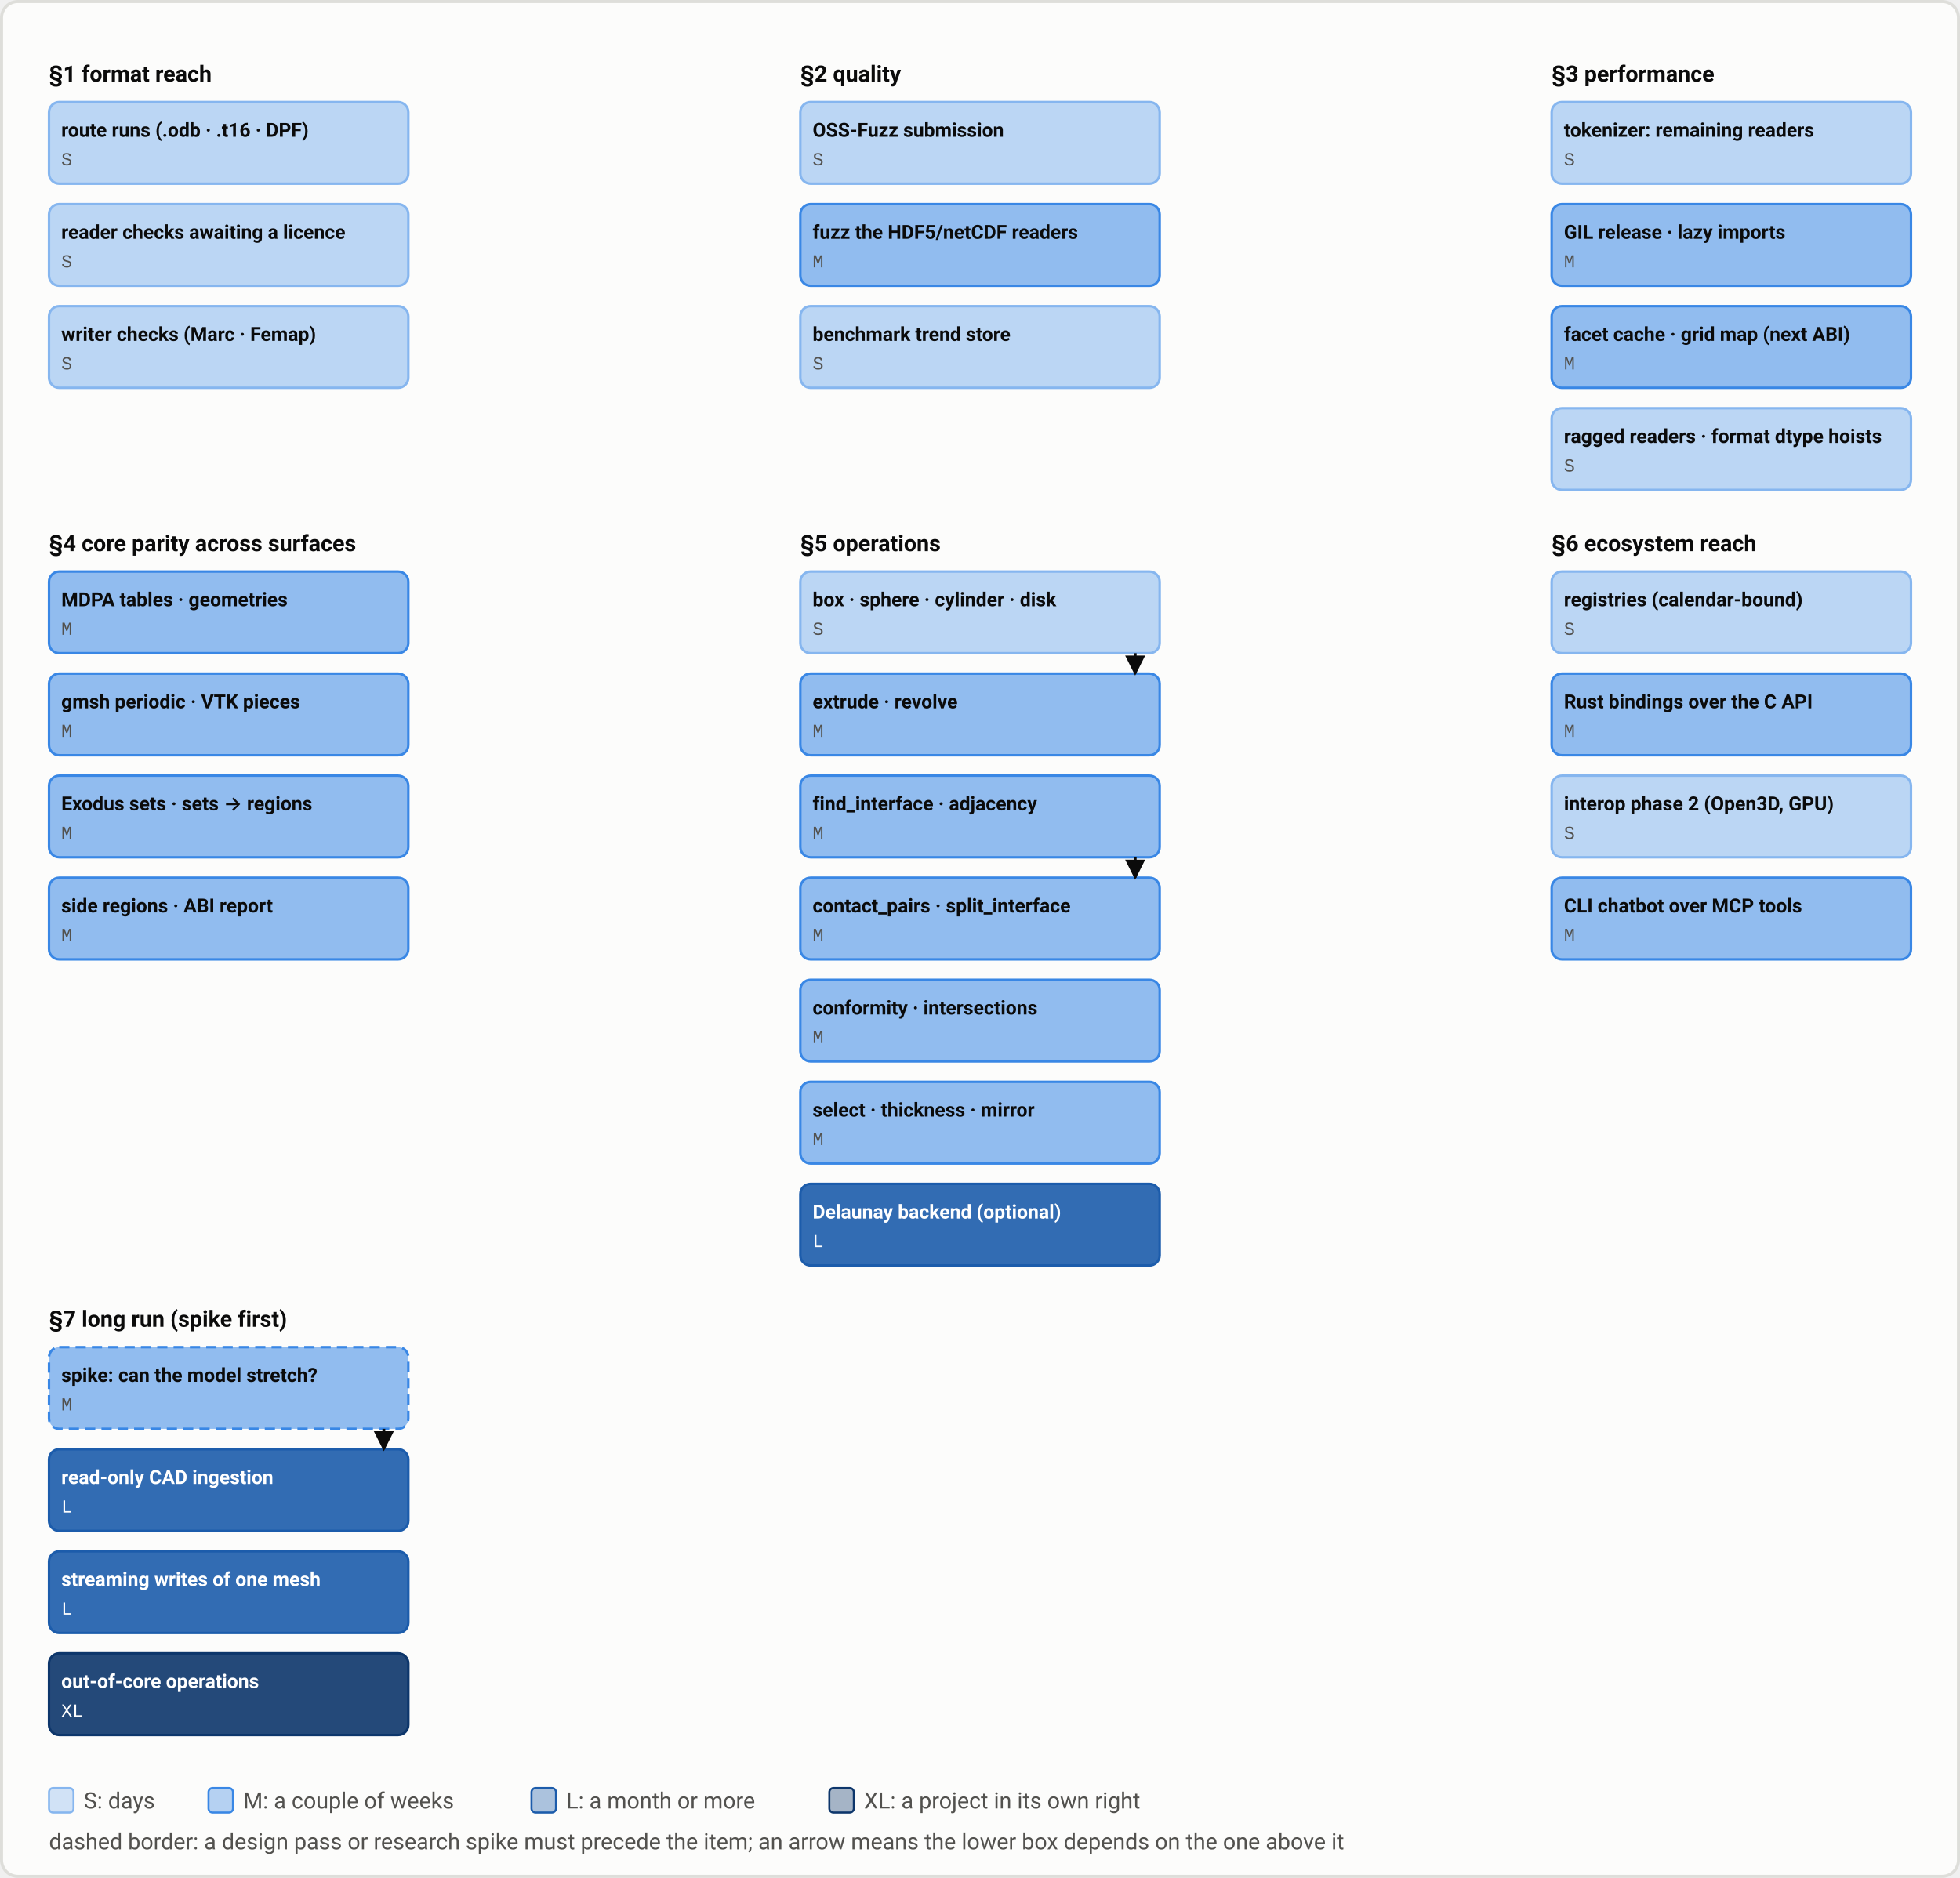
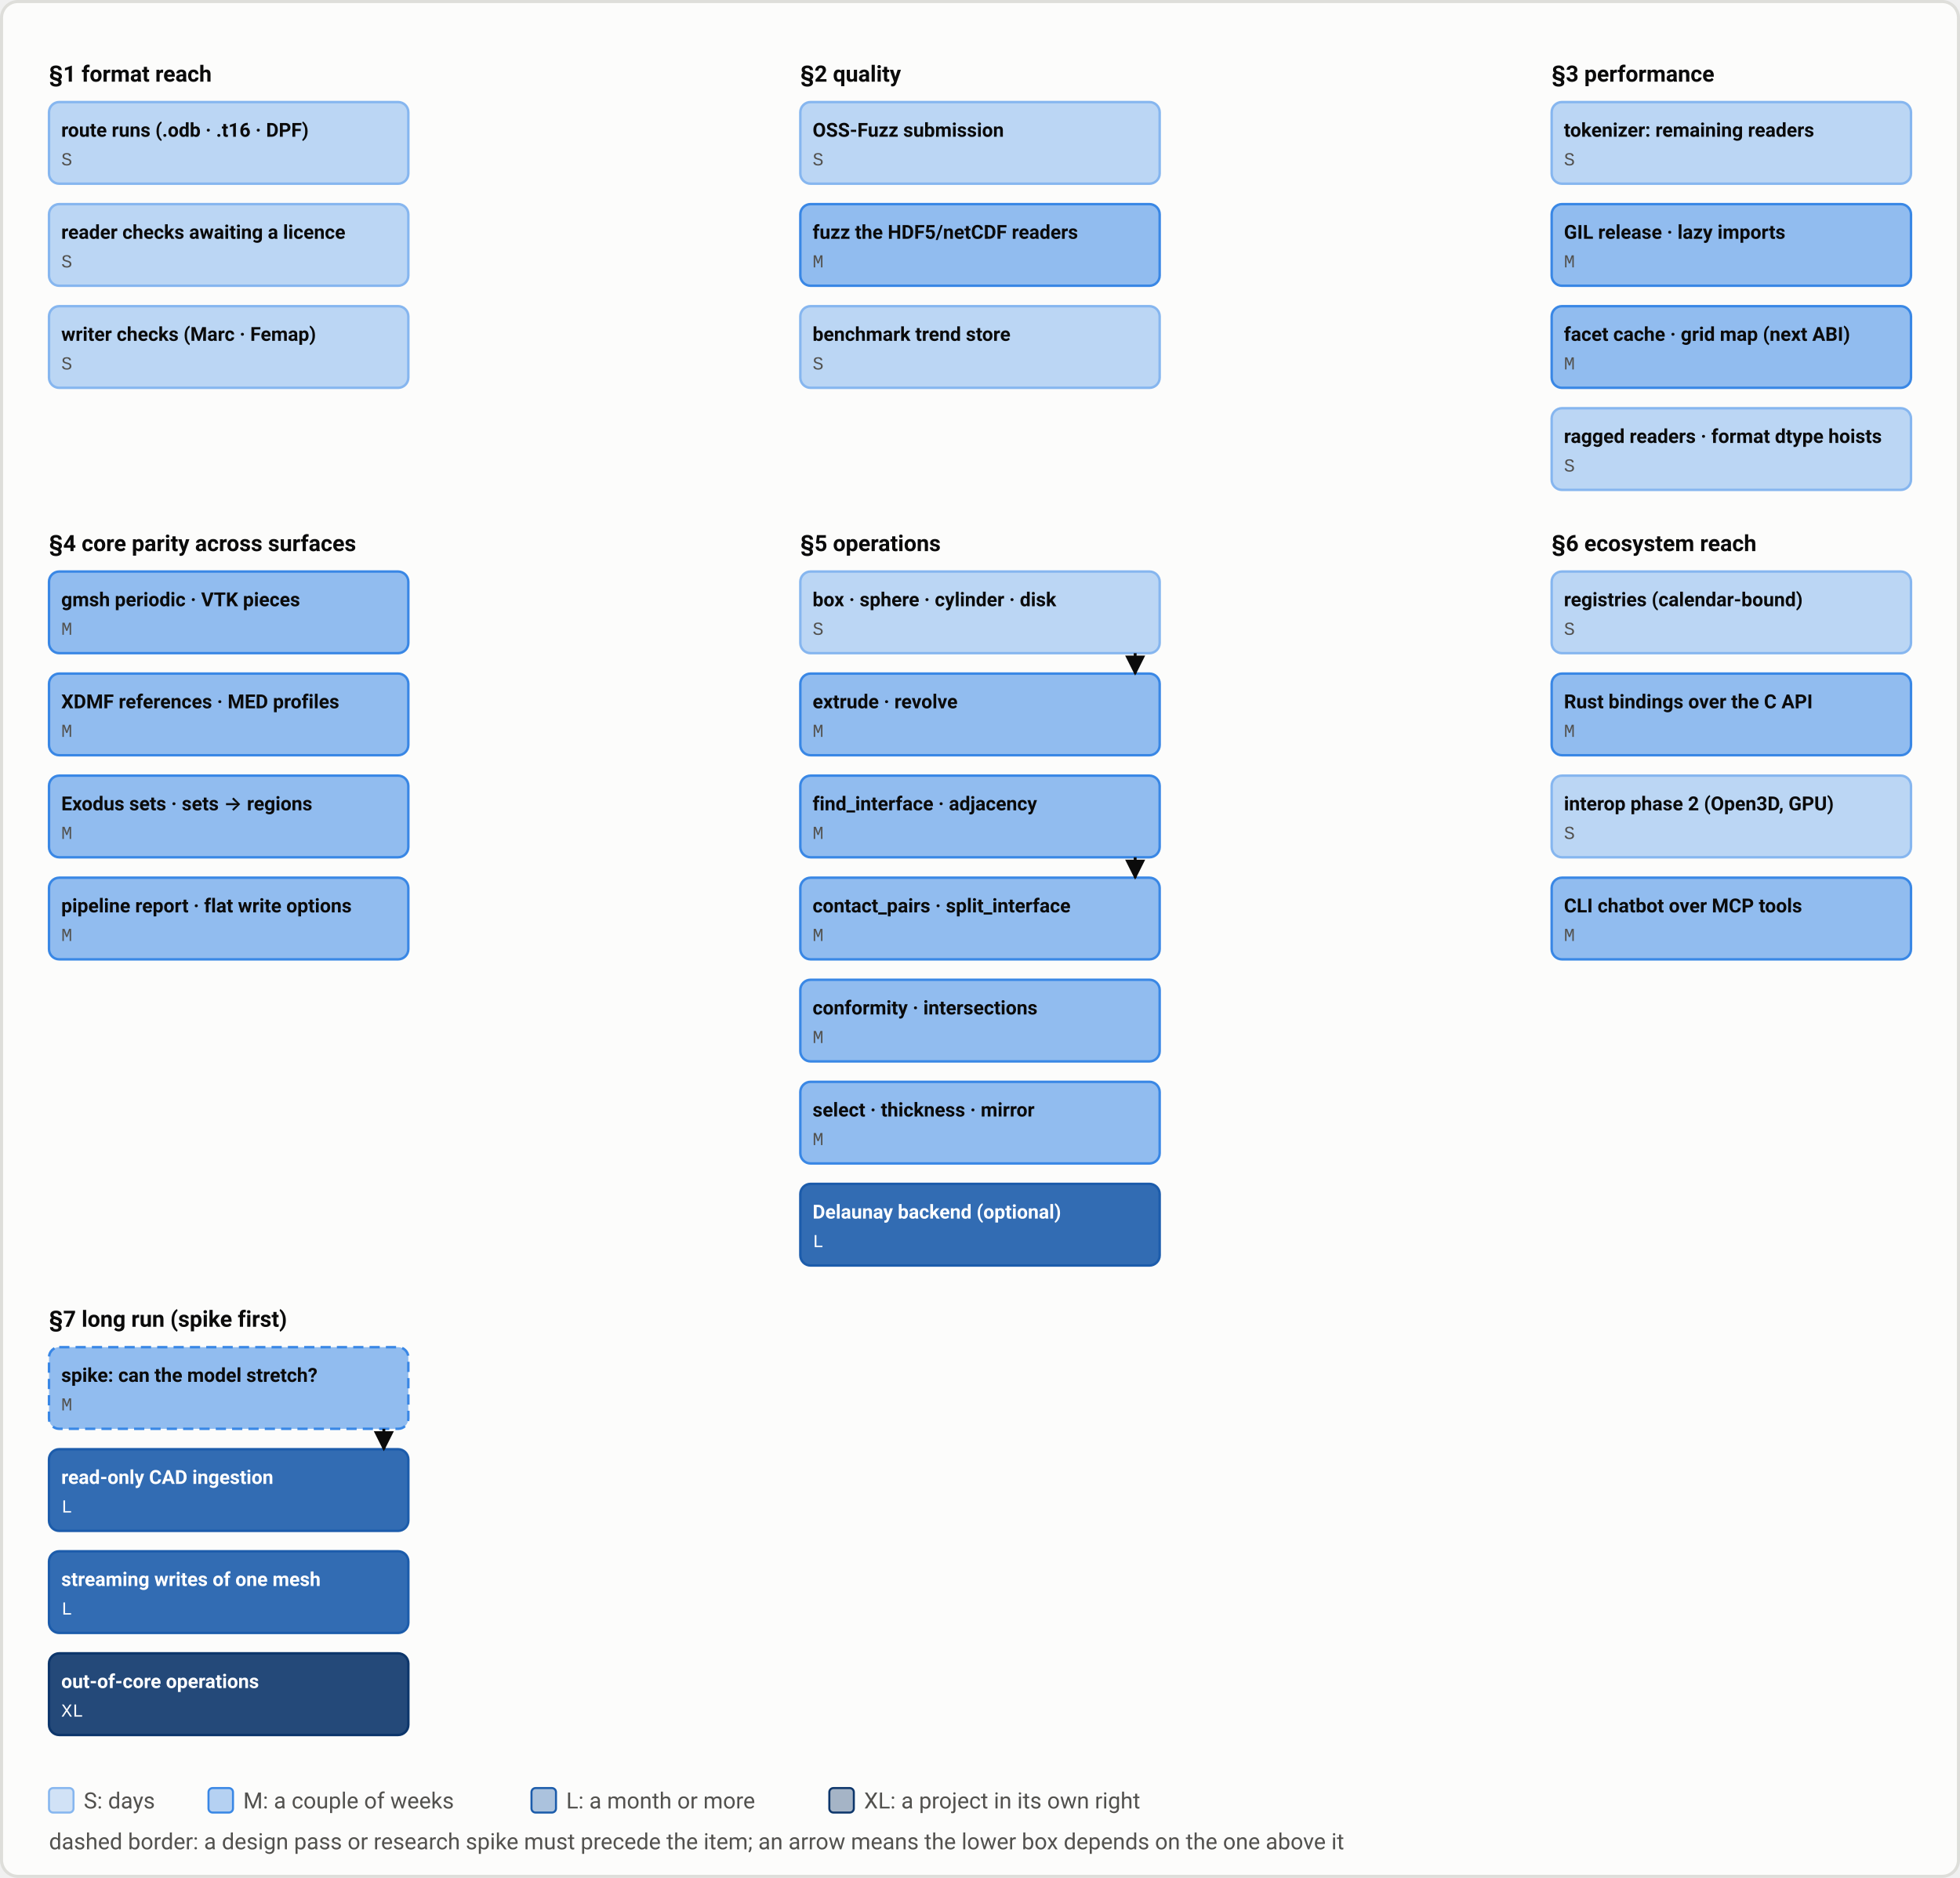
<svg xmlns="http://www.w3.org/2000/svg" viewBox="0 0 960 920" width="960" height="920" font-family="system-ui, -apple-system, 'Segoe UI', Roboto, sans-serif" role="img" aria-label="The roadmap at a glance: open items by section, in recommended order, shaded by effort">
  <defs>
    <marker id="arrow-0b0b0b" viewBox="0 0 10 10" refX="9" refY="5" markerWidth="7" markerHeight="7" orient="auto-start-reverse">
      <path d="M 0 0 L 10 5 L 0 10 z" fill="#0b0b0b" />
    </marker>
  </defs>
  <rect x="0.75" y="0.75" width="958.5" height="918.5" rx="8" fill="#fcfcfb" stroke="#dededa" stroke-width="1.5" />
  <text x="24" y="40" font-family="system-ui, -apple-system, 'Segoe UI', Roboto, sans-serif" font-size="11" font-weight="700" fill="#0b0b0b">§1 format reach</text>
  <rect x="24" y="50" width="176" height="40" rx="5" fill="#86b6ef" fill-opacity="0.55" stroke="#86b6ef" stroke-width="1.2" />
  <text x="30" y="67" font-family="system-ui, -apple-system, 'Segoe UI', Roboto, sans-serif" font-size="9.5" font-weight="600" fill="#0b0b0b">route runs (.odb · .t16 · DPF)</text>
  <text x="30" y="81" font-family="ui-monospace, SFMono-Regular, Menlo, Consolas, 'Liberation Mono', monospace" font-size="9" fill="#52514e">S</text>
  <rect x="24" y="100" width="176" height="40" rx="5" fill="#86b6ef" fill-opacity="0.55" stroke="#86b6ef" stroke-width="1.2" />
  <text x="30" y="117" font-family="system-ui, -apple-system, 'Segoe UI', Roboto, sans-serif" font-size="9.5" font-weight="600" fill="#0b0b0b">reader checks awaiting a licence</text>
  <text x="30" y="131" font-family="ui-monospace, SFMono-Regular, Menlo, Consolas, 'Liberation Mono', monospace" font-size="9" fill="#52514e">S</text>
  <rect x="24" y="150" width="176" height="40" rx="5" fill="#86b6ef" fill-opacity="0.55" stroke="#86b6ef" stroke-width="1.2" />
  <text x="30" y="167" font-family="system-ui, -apple-system, 'Segoe UI', Roboto, sans-serif" font-size="9.5" font-weight="600" fill="#0b0b0b">writer checks (Marc · Femap)</text>
  <text x="30" y="181" font-family="ui-monospace, SFMono-Regular, Menlo, Consolas, 'Liberation Mono', monospace" font-size="9" fill="#52514e">S</text>
  <text x="392" y="40" font-family="system-ui, -apple-system, 'Segoe UI', Roboto, sans-serif" font-size="11" font-weight="700" fill="#0b0b0b">§2 quality</text>
  <rect x="392" y="50" width="176" height="40" rx="5" fill="#86b6ef" fill-opacity="0.55" stroke="#86b6ef" stroke-width="1.2" />
  <text x="398" y="67" font-family="system-ui, -apple-system, 'Segoe UI', Roboto, sans-serif" font-size="9.5" font-weight="600" fill="#0b0b0b">OSS-Fuzz submission</text>
  <text x="398" y="81" font-family="ui-monospace, SFMono-Regular, Menlo, Consolas, 'Liberation Mono', monospace" font-size="9" fill="#52514e">S</text>
  <rect x="392" y="100" width="176" height="40" rx="5" fill="#3987e5" fill-opacity="0.55" stroke="#3987e5" stroke-width="1.2" />
  <text x="398" y="117" font-family="system-ui, -apple-system, 'Segoe UI', Roboto, sans-serif" font-size="9.5" font-weight="600" fill="#0b0b0b">fuzz the HDF5/netCDF readers</text>
  <text x="398" y="131" font-family="ui-monospace, SFMono-Regular, Menlo, Consolas, 'Liberation Mono', monospace" font-size="9" fill="#52514e">M</text>
  <rect x="392" y="150" width="176" height="40" rx="5" fill="#86b6ef" fill-opacity="0.55" stroke="#86b6ef" stroke-width="1.2" />
  <text x="398" y="167" font-family="system-ui, -apple-system, 'Segoe UI', Roboto, sans-serif" font-size="9.5" font-weight="600" fill="#0b0b0b">benchmark trend store</text>
  <text x="398" y="181" font-family="ui-monospace, SFMono-Regular, Menlo, Consolas, 'Liberation Mono', monospace" font-size="9" fill="#52514e">S</text>
  <text x="760" y="40" font-family="system-ui, -apple-system, 'Segoe UI', Roboto, sans-serif" font-size="11" font-weight="700" fill="#0b0b0b">§3 performance</text>
  <rect x="760" y="50" width="176" height="40" rx="5" fill="#86b6ef" fill-opacity="0.55" stroke="#86b6ef" stroke-width="1.2" />
  <text x="766" y="67" font-family="system-ui, -apple-system, 'Segoe UI', Roboto, sans-serif" font-size="9.5" font-weight="600" fill="#0b0b0b">tokenizer: remaining readers</text>
  <text x="766" y="81" font-family="ui-monospace, SFMono-Regular, Menlo, Consolas, 'Liberation Mono', monospace" font-size="9" fill="#52514e">S</text>
  <rect x="760" y="100" width="176" height="40" rx="5" fill="#3987e5" fill-opacity="0.55" stroke="#3987e5" stroke-width="1.2" />
  <text x="766" y="117" font-family="system-ui, -apple-system, 'Segoe UI', Roboto, sans-serif" font-size="9.5" font-weight="600" fill="#0b0b0b">GIL release · lazy imports</text>
  <text x="766" y="131" font-family="ui-monospace, SFMono-Regular, Menlo, Consolas, 'Liberation Mono', monospace" font-size="9" fill="#52514e">M</text>
  <rect x="760" y="150" width="176" height="40" rx="5" fill="#3987e5" fill-opacity="0.55" stroke="#3987e5" stroke-width="1.2" />
  <text x="766" y="167" font-family="system-ui, -apple-system, 'Segoe UI', Roboto, sans-serif" font-size="9.5" font-weight="600" fill="#0b0b0b">facet cache · grid map (next ABI)</text>
  <text x="766" y="181" font-family="ui-monospace, SFMono-Regular, Menlo, Consolas, 'Liberation Mono', monospace" font-size="9" fill="#52514e">M</text>
  <rect x="760" y="200" width="176" height="40" rx="5" fill="#86b6ef" fill-opacity="0.55" stroke="#86b6ef" stroke-width="1.2" />
  <text x="766" y="217" font-family="system-ui, -apple-system, 'Segoe UI', Roboto, sans-serif" font-size="9.5" font-weight="600" fill="#0b0b0b">ragged readers · format dtype hoists</text>
  <text x="766" y="231" font-family="ui-monospace, SFMono-Regular, Menlo, Consolas, 'Liberation Mono', monospace" font-size="9" fill="#52514e">S</text>
  <text x="24" y="270" font-family="system-ui, -apple-system, 'Segoe UI', Roboto, sans-serif" font-size="11" font-weight="700" fill="#0b0b0b">§4 core parity across surfaces</text>
  <rect x="24" y="280" width="176" height="40" rx="5" fill="#3987e5" fill-opacity="0.55" stroke="#3987e5" stroke-width="1.2" />
-   <text x="30" y="297" font-family="system-ui, -apple-system, 'Segoe UI', Roboto, sans-serif" font-size="9.5" font-weight="600" fill="#0b0b0b">MDPA tables · geometries</text>
+   <text x="30" y="297" font-family="system-ui, -apple-system, 'Segoe UI', Roboto, sans-serif" font-size="9.5" font-weight="600" fill="#0b0b0b">gmsh periodic · VTK pieces</text>
  <text x="30" y="311" font-family="ui-monospace, SFMono-Regular, Menlo, Consolas, 'Liberation Mono', monospace" font-size="9" fill="#52514e">M</text>
  <rect x="24" y="330" width="176" height="40" rx="5" fill="#3987e5" fill-opacity="0.55" stroke="#3987e5" stroke-width="1.2" />
-   <text x="30" y="347" font-family="system-ui, -apple-system, 'Segoe UI', Roboto, sans-serif" font-size="9.5" font-weight="600" fill="#0b0b0b">gmsh periodic · VTK pieces</text>
+   <text x="30" y="347" font-family="system-ui, -apple-system, 'Segoe UI', Roboto, sans-serif" font-size="9.5" font-weight="600" fill="#0b0b0b">XDMF references · MED profiles</text>
  <text x="30" y="361" font-family="ui-monospace, SFMono-Regular, Menlo, Consolas, 'Liberation Mono', monospace" font-size="9" fill="#52514e">M</text>
  <rect x="24" y="380" width="176" height="40" rx="5" fill="#3987e5" fill-opacity="0.55" stroke="#3987e5" stroke-width="1.2" />
  <text x="30" y="397" font-family="system-ui, -apple-system, 'Segoe UI', Roboto, sans-serif" font-size="9.5" font-weight="600" fill="#0b0b0b">Exodus sets · sets → regions</text>
  <text x="30" y="411" font-family="ui-monospace, SFMono-Regular, Menlo, Consolas, 'Liberation Mono', monospace" font-size="9" fill="#52514e">M</text>
  <rect x="24" y="430" width="176" height="40" rx="5" fill="#3987e5" fill-opacity="0.55" stroke="#3987e5" stroke-width="1.2" />
-   <text x="30" y="447" font-family="system-ui, -apple-system, 'Segoe UI', Roboto, sans-serif" font-size="9.5" font-weight="600" fill="#0b0b0b">side regions · ABI report</text>
+   <text x="30" y="447" font-family="system-ui, -apple-system, 'Segoe UI', Roboto, sans-serif" font-size="9.5" font-weight="600" fill="#0b0b0b">pipeline report · flat write options</text>
  <text x="30" y="461" font-family="ui-monospace, SFMono-Regular, Menlo, Consolas, 'Liberation Mono', monospace" font-size="9" fill="#52514e">M</text>
  <text x="392" y="270" font-family="system-ui, -apple-system, 'Segoe UI', Roboto, sans-serif" font-size="11" font-weight="700" fill="#0b0b0b">§5 operations</text>
  <rect x="392" y="280" width="176" height="40" rx="5" fill="#86b6ef" fill-opacity="0.55" stroke="#86b6ef" stroke-width="1.2" />
  <text x="398" y="297" font-family="system-ui, -apple-system, 'Segoe UI', Roboto, sans-serif" font-size="9.5" font-weight="600" fill="#0b0b0b">box · sphere · cylinder · disk</text>
  <text x="398" y="311" font-family="ui-monospace, SFMono-Regular, Menlo, Consolas, 'Liberation Mono', monospace" font-size="9" fill="#52514e">S</text>
  <rect x="392" y="330" width="176" height="40" rx="5" fill="#3987e5" fill-opacity="0.55" stroke="#3987e5" stroke-width="1.2" />
  <text x="398" y="347" font-family="system-ui, -apple-system, 'Segoe UI', Roboto, sans-serif" font-size="9.5" font-weight="600" fill="#0b0b0b">extrude · revolve</text>
  <text x="398" y="361" font-family="ui-monospace, SFMono-Regular, Menlo, Consolas, 'Liberation Mono', monospace" font-size="9" fill="#52514e">M</text>
  <rect x="392" y="380" width="176" height="40" rx="5" fill="#3987e5" fill-opacity="0.55" stroke="#3987e5" stroke-width="1.2" />
  <text x="398" y="397" font-family="system-ui, -apple-system, 'Segoe UI', Roboto, sans-serif" font-size="9.5" font-weight="600" fill="#0b0b0b">find_interface · adjacency</text>
  <text x="398" y="411" font-family="ui-monospace, SFMono-Regular, Menlo, Consolas, 'Liberation Mono', monospace" font-size="9" fill="#52514e">M</text>
  <rect x="392" y="430" width="176" height="40" rx="5" fill="#3987e5" fill-opacity="0.55" stroke="#3987e5" stroke-width="1.2" />
  <text x="398" y="447" font-family="system-ui, -apple-system, 'Segoe UI', Roboto, sans-serif" font-size="9.5" font-weight="600" fill="#0b0b0b">contact_pairs · split_interface</text>
  <text x="398" y="461" font-family="ui-monospace, SFMono-Regular, Menlo, Consolas, 'Liberation Mono', monospace" font-size="9" fill="#52514e">M</text>
  <rect x="392" y="480" width="176" height="40" rx="5" fill="#3987e5" fill-opacity="0.55" stroke="#3987e5" stroke-width="1.2" />
  <text x="398" y="497" font-family="system-ui, -apple-system, 'Segoe UI', Roboto, sans-serif" font-size="9.5" font-weight="600" fill="#0b0b0b">conformity · intersections</text>
  <text x="398" y="511" font-family="ui-monospace, SFMono-Regular, Menlo, Consolas, 'Liberation Mono', monospace" font-size="9" fill="#52514e">M</text>
  <rect x="392" y="530" width="176" height="40" rx="5" fill="#3987e5" fill-opacity="0.55" stroke="#3987e5" stroke-width="1.2" />
  <text x="398" y="547" font-family="system-ui, -apple-system, 'Segoe UI', Roboto, sans-serif" font-size="9.5" font-weight="600" fill="#0b0b0b">select · thickness · mirror</text>
  <text x="398" y="561" font-family="ui-monospace, SFMono-Regular, Menlo, Consolas, 'Liberation Mono', monospace" font-size="9" fill="#52514e">M</text>
  <rect x="392" y="580" width="176" height="40" rx="5" fill="#1c5cab" fill-opacity="0.9" stroke="#1c5cab" stroke-width="1.2" />
  <text x="398" y="597" font-family="system-ui, -apple-system, 'Segoe UI', Roboto, sans-serif" font-size="9.5" font-weight="600" fill="#ffffff">Delaunay backend (optional)</text>
  <text x="398" y="611" font-family="ui-monospace, SFMono-Regular, Menlo, Consolas, 'Liberation Mono', monospace" font-size="9" fill="#ffffff">L</text>
  <line x1="556" y1="320" x2="556" y2="330" stroke="#0b0b0b" stroke-width="1.4" marker-end="url(#arrow-0b0b0b)" />
  <line x1="556" y1="420" x2="556" y2="430" stroke="#0b0b0b" stroke-width="1.4" marker-end="url(#arrow-0b0b0b)" />
  <text x="760" y="270" font-family="system-ui, -apple-system, 'Segoe UI', Roboto, sans-serif" font-size="11" font-weight="700" fill="#0b0b0b">§6 ecosystem reach</text>
  <rect x="760" y="280" width="176" height="40" rx="5" fill="#86b6ef" fill-opacity="0.55" stroke="#86b6ef" stroke-width="1.2" />
  <text x="766" y="297" font-family="system-ui, -apple-system, 'Segoe UI', Roboto, sans-serif" font-size="9.5" font-weight="600" fill="#0b0b0b">registries (calendar-bound)</text>
  <text x="766" y="311" font-family="ui-monospace, SFMono-Regular, Menlo, Consolas, 'Liberation Mono', monospace" font-size="9" fill="#52514e">S</text>
  <rect x="760" y="330" width="176" height="40" rx="5" fill="#3987e5" fill-opacity="0.55" stroke="#3987e5" stroke-width="1.2" />
  <text x="766" y="347" font-family="system-ui, -apple-system, 'Segoe UI', Roboto, sans-serif" font-size="9.5" font-weight="600" fill="#0b0b0b">Rust bindings over the C API</text>
  <text x="766" y="361" font-family="ui-monospace, SFMono-Regular, Menlo, Consolas, 'Liberation Mono', monospace" font-size="9" fill="#52514e">M</text>
  <rect x="760" y="380" width="176" height="40" rx="5" fill="#86b6ef" fill-opacity="0.55" stroke="#86b6ef" stroke-width="1.2" />
  <text x="766" y="397" font-family="system-ui, -apple-system, 'Segoe UI', Roboto, sans-serif" font-size="9.5" font-weight="600" fill="#0b0b0b">interop phase 2 (Open3D, GPU)</text>
  <text x="766" y="411" font-family="ui-monospace, SFMono-Regular, Menlo, Consolas, 'Liberation Mono', monospace" font-size="9" fill="#52514e">S</text>
  <rect x="760" y="430" width="176" height="40" rx="5" fill="#3987e5" fill-opacity="0.55" stroke="#3987e5" stroke-width="1.2" />
  <text x="766" y="447" font-family="system-ui, -apple-system, 'Segoe UI', Roboto, sans-serif" font-size="9.5" font-weight="600" fill="#0b0b0b">CLI chatbot over MCP tools</text>
  <text x="766" y="461" font-family="ui-monospace, SFMono-Regular, Menlo, Consolas, 'Liberation Mono', monospace" font-size="9" fill="#52514e">M</text>
  <text x="24" y="650" font-family="system-ui, -apple-system, 'Segoe UI', Roboto, sans-serif" font-size="11" font-weight="700" fill="#0b0b0b">§7 long run (spike first)</text>
  <rect x="24" y="660" width="176" height="40" rx="5" fill="#3987e5" fill-opacity="0.55" stroke="#3987e5" stroke-width="1.2" stroke-dasharray="5 3" />
  <text x="30" y="677" font-family="system-ui, -apple-system, 'Segoe UI', Roboto, sans-serif" font-size="9.5" font-weight="600" fill="#0b0b0b">spike: can the model stretch?</text>
  <text x="30" y="691" font-family="ui-monospace, SFMono-Regular, Menlo, Consolas, 'Liberation Mono', monospace" font-size="9" fill="#52514e">M</text>
  <rect x="24" y="710" width="176" height="40" rx="5" fill="#1c5cab" fill-opacity="0.9" stroke="#1c5cab" stroke-width="1.2" />
  <text x="30" y="727" font-family="system-ui, -apple-system, 'Segoe UI', Roboto, sans-serif" font-size="9.5" font-weight="600" fill="#ffffff">read-only CAD ingestion</text>
  <text x="30" y="741" font-family="ui-monospace, SFMono-Regular, Menlo, Consolas, 'Liberation Mono', monospace" font-size="9" fill="#ffffff">L</text>
  <rect x="24" y="760" width="176" height="40" rx="5" fill="#1c5cab" fill-opacity="0.9" stroke="#1c5cab" stroke-width="1.2" />
  <text x="30" y="777" font-family="system-ui, -apple-system, 'Segoe UI', Roboto, sans-serif" font-size="9.5" font-weight="600" fill="#ffffff">streaming writes of one mesh</text>
  <text x="30" y="791" font-family="ui-monospace, SFMono-Regular, Menlo, Consolas, 'Liberation Mono', monospace" font-size="9" fill="#ffffff">L</text>
  <rect x="24" y="810" width="176" height="40" rx="5" fill="#0d366b" fill-opacity="0.9" stroke="#0d366b" stroke-width="1.2" />
  <text x="30" y="827" font-family="system-ui, -apple-system, 'Segoe UI', Roboto, sans-serif" font-size="9.5" font-weight="600" fill="#ffffff">out-of-core operations</text>
  <text x="30" y="841" font-family="ui-monospace, SFMono-Regular, Menlo, Consolas, 'Liberation Mono', monospace" font-size="9" fill="#ffffff">XL</text>
  <line x1="188" y1="700" x2="188" y2="710" stroke="#0b0b0b" stroke-width="1.4" marker-end="url(#arrow-0b0b0b)" />
  <rect x="24" y="876" width="12" height="12" rx="2" fill="#86b6ef" fill-opacity="0.36" stroke="#86b6ef" stroke-width="1" />
  <text x="41" y="886" font-family="system-ui, -apple-system, 'Segoe UI', Roboto, sans-serif" font-size="11" fill="#52514e">S: days</text>
  <rect x="102.12" y="876" width="12" height="12" rx="2" fill="#3987e5" fill-opacity="0.36" stroke="#3987e5" stroke-width="1" />
  <text x="119.12" y="886" font-family="system-ui, -apple-system, 'Segoe UI', Roboto, sans-serif" font-size="11" fill="#52514e">M: a couple of weeks</text>
  <rect x="260.32" y="876" width="12" height="12" rx="2" fill="#1c5cab" fill-opacity="0.36" stroke="#1c5cab" stroke-width="1" />
  <text x="277.32" y="886" font-family="system-ui, -apple-system, 'Segoe UI', Roboto, sans-serif" font-size="11" fill="#52514e">L: a month or more</text>
  <rect x="406.2" y="876" width="12" height="12" rx="2" fill="#0d366b" fill-opacity="0.36" stroke="#0d366b" stroke-width="1" />
  <text x="423.2" y="886" font-family="system-ui, -apple-system, 'Segoe UI', Roboto, sans-serif" font-size="11" fill="#52514e">XL: a project in its own right</text>
  <text x="24" y="906" font-family="system-ui, -apple-system, 'Segoe UI', Roboto, sans-serif" font-size="11" fill="#52514e">dashed border: a design pass or research spike must precede the item; an arrow means the lower box depends on the one above it</text>
</svg>
